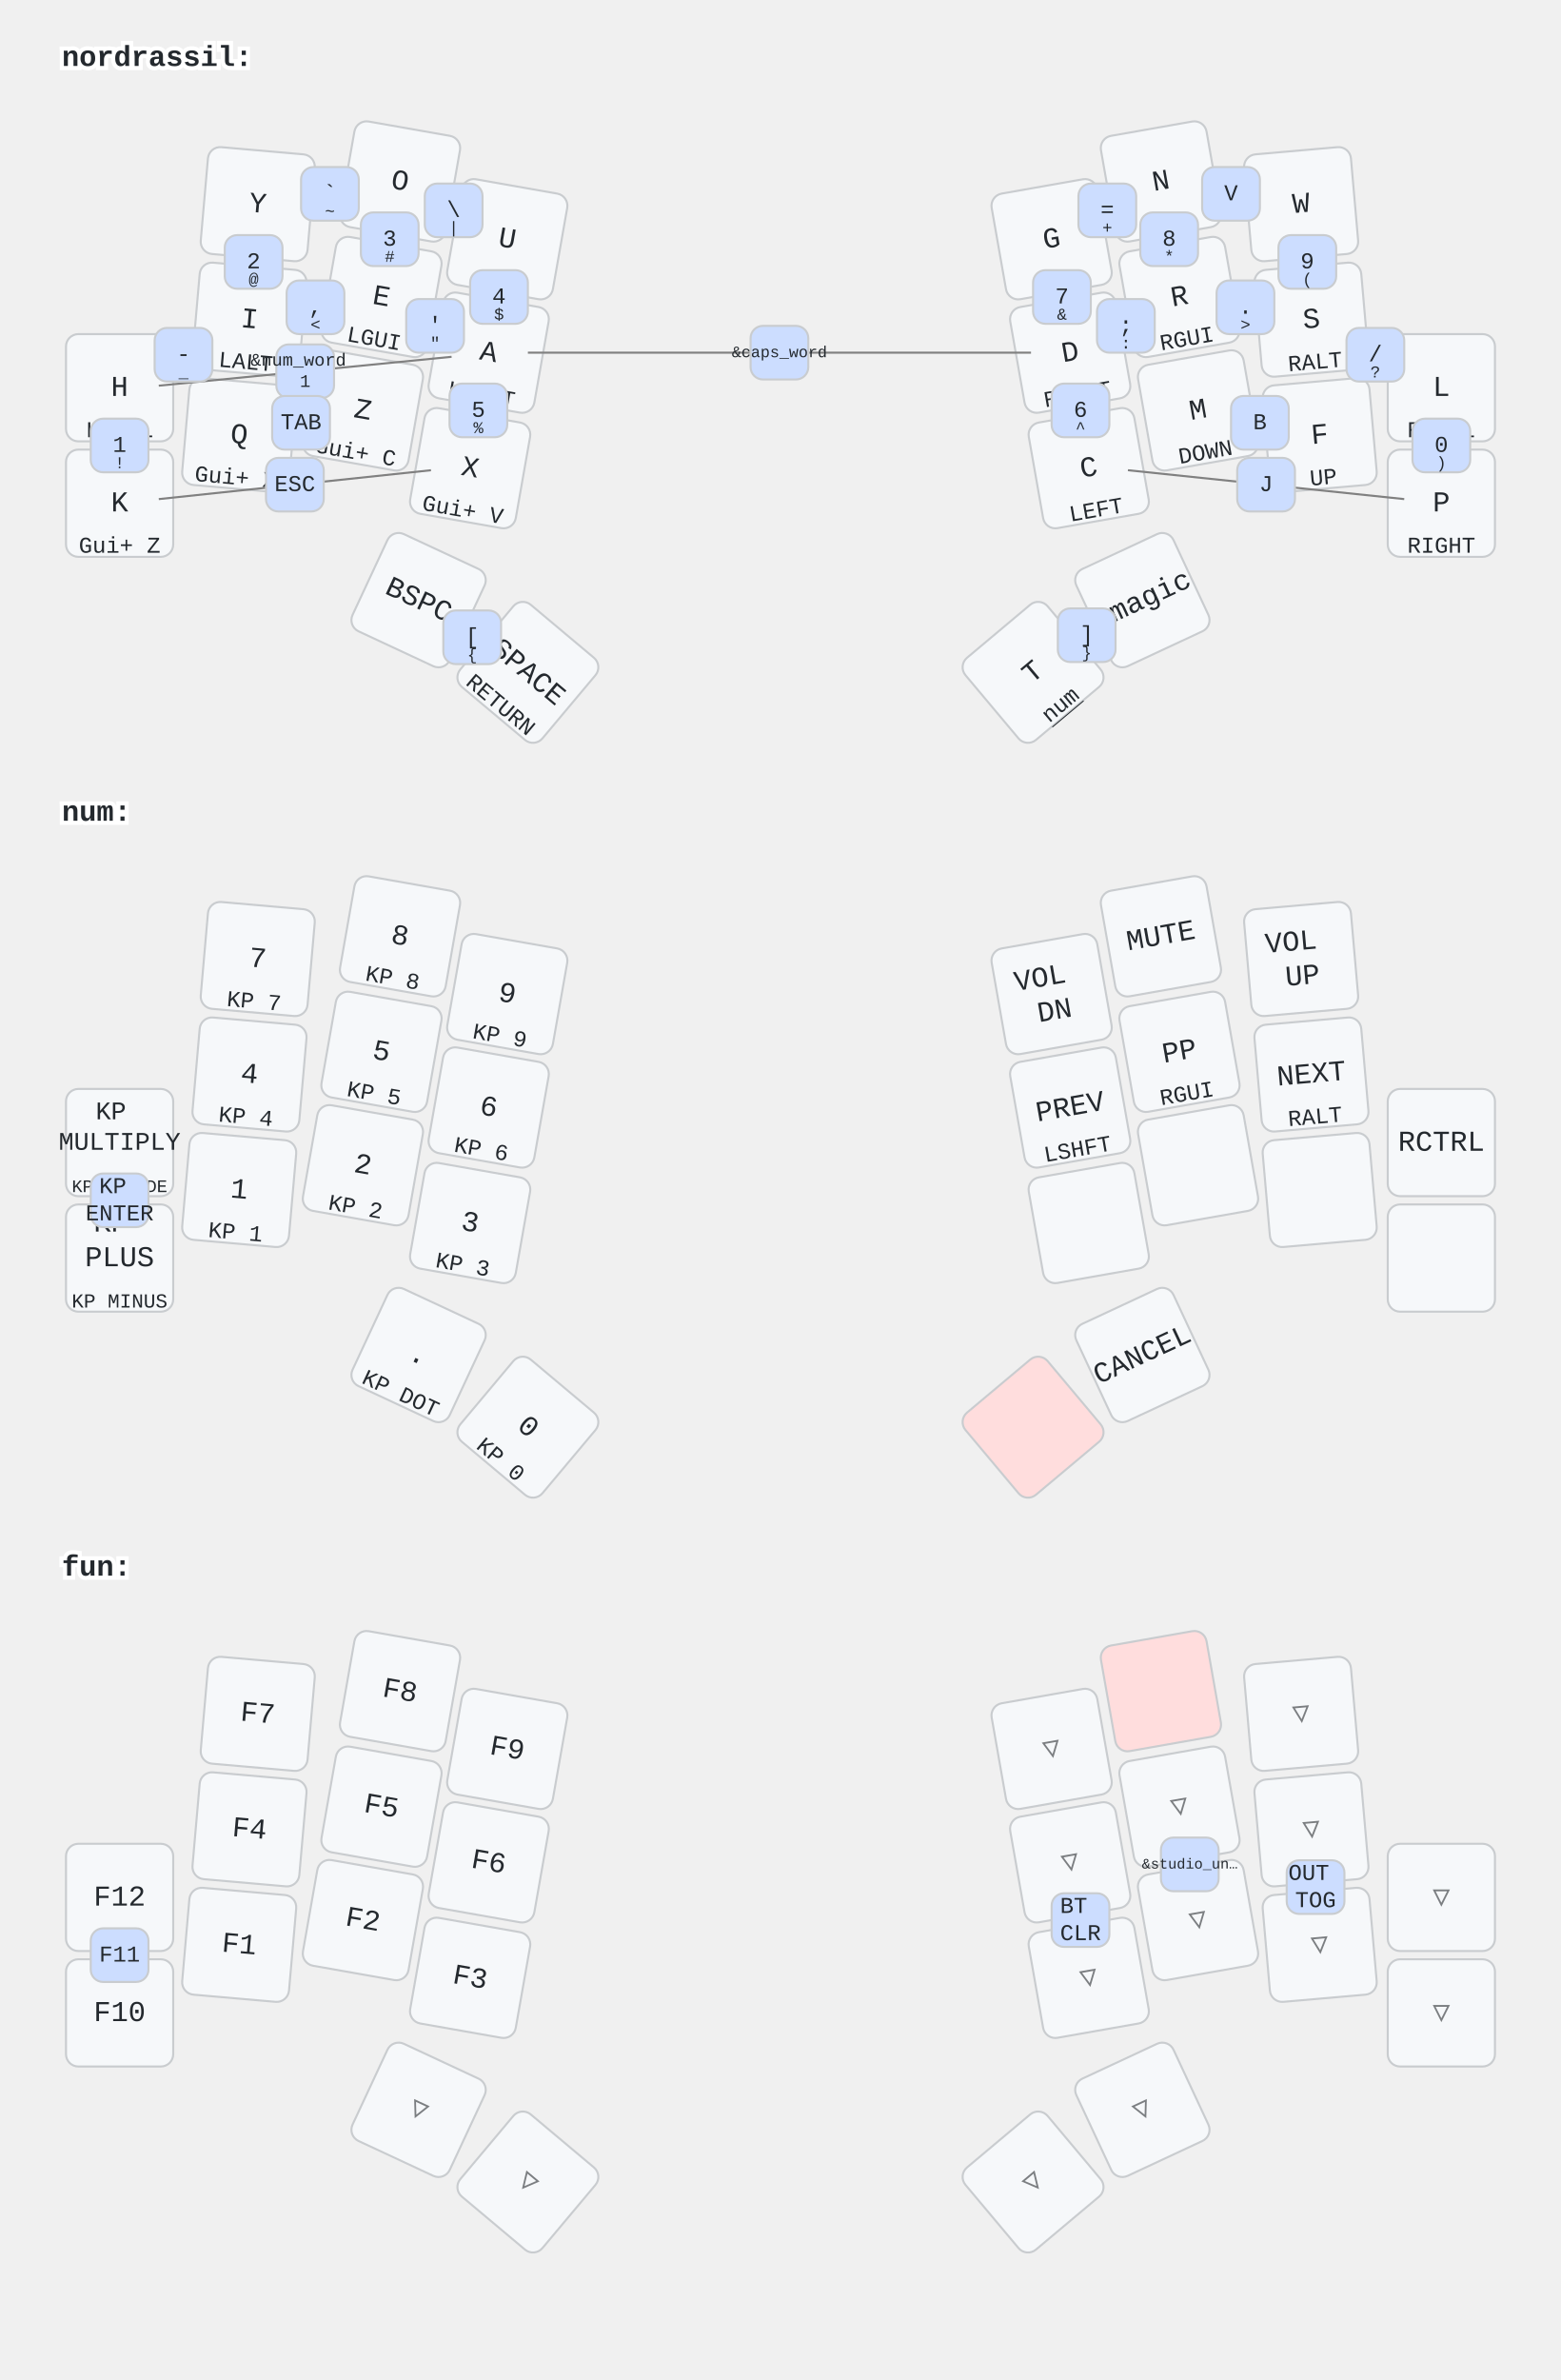
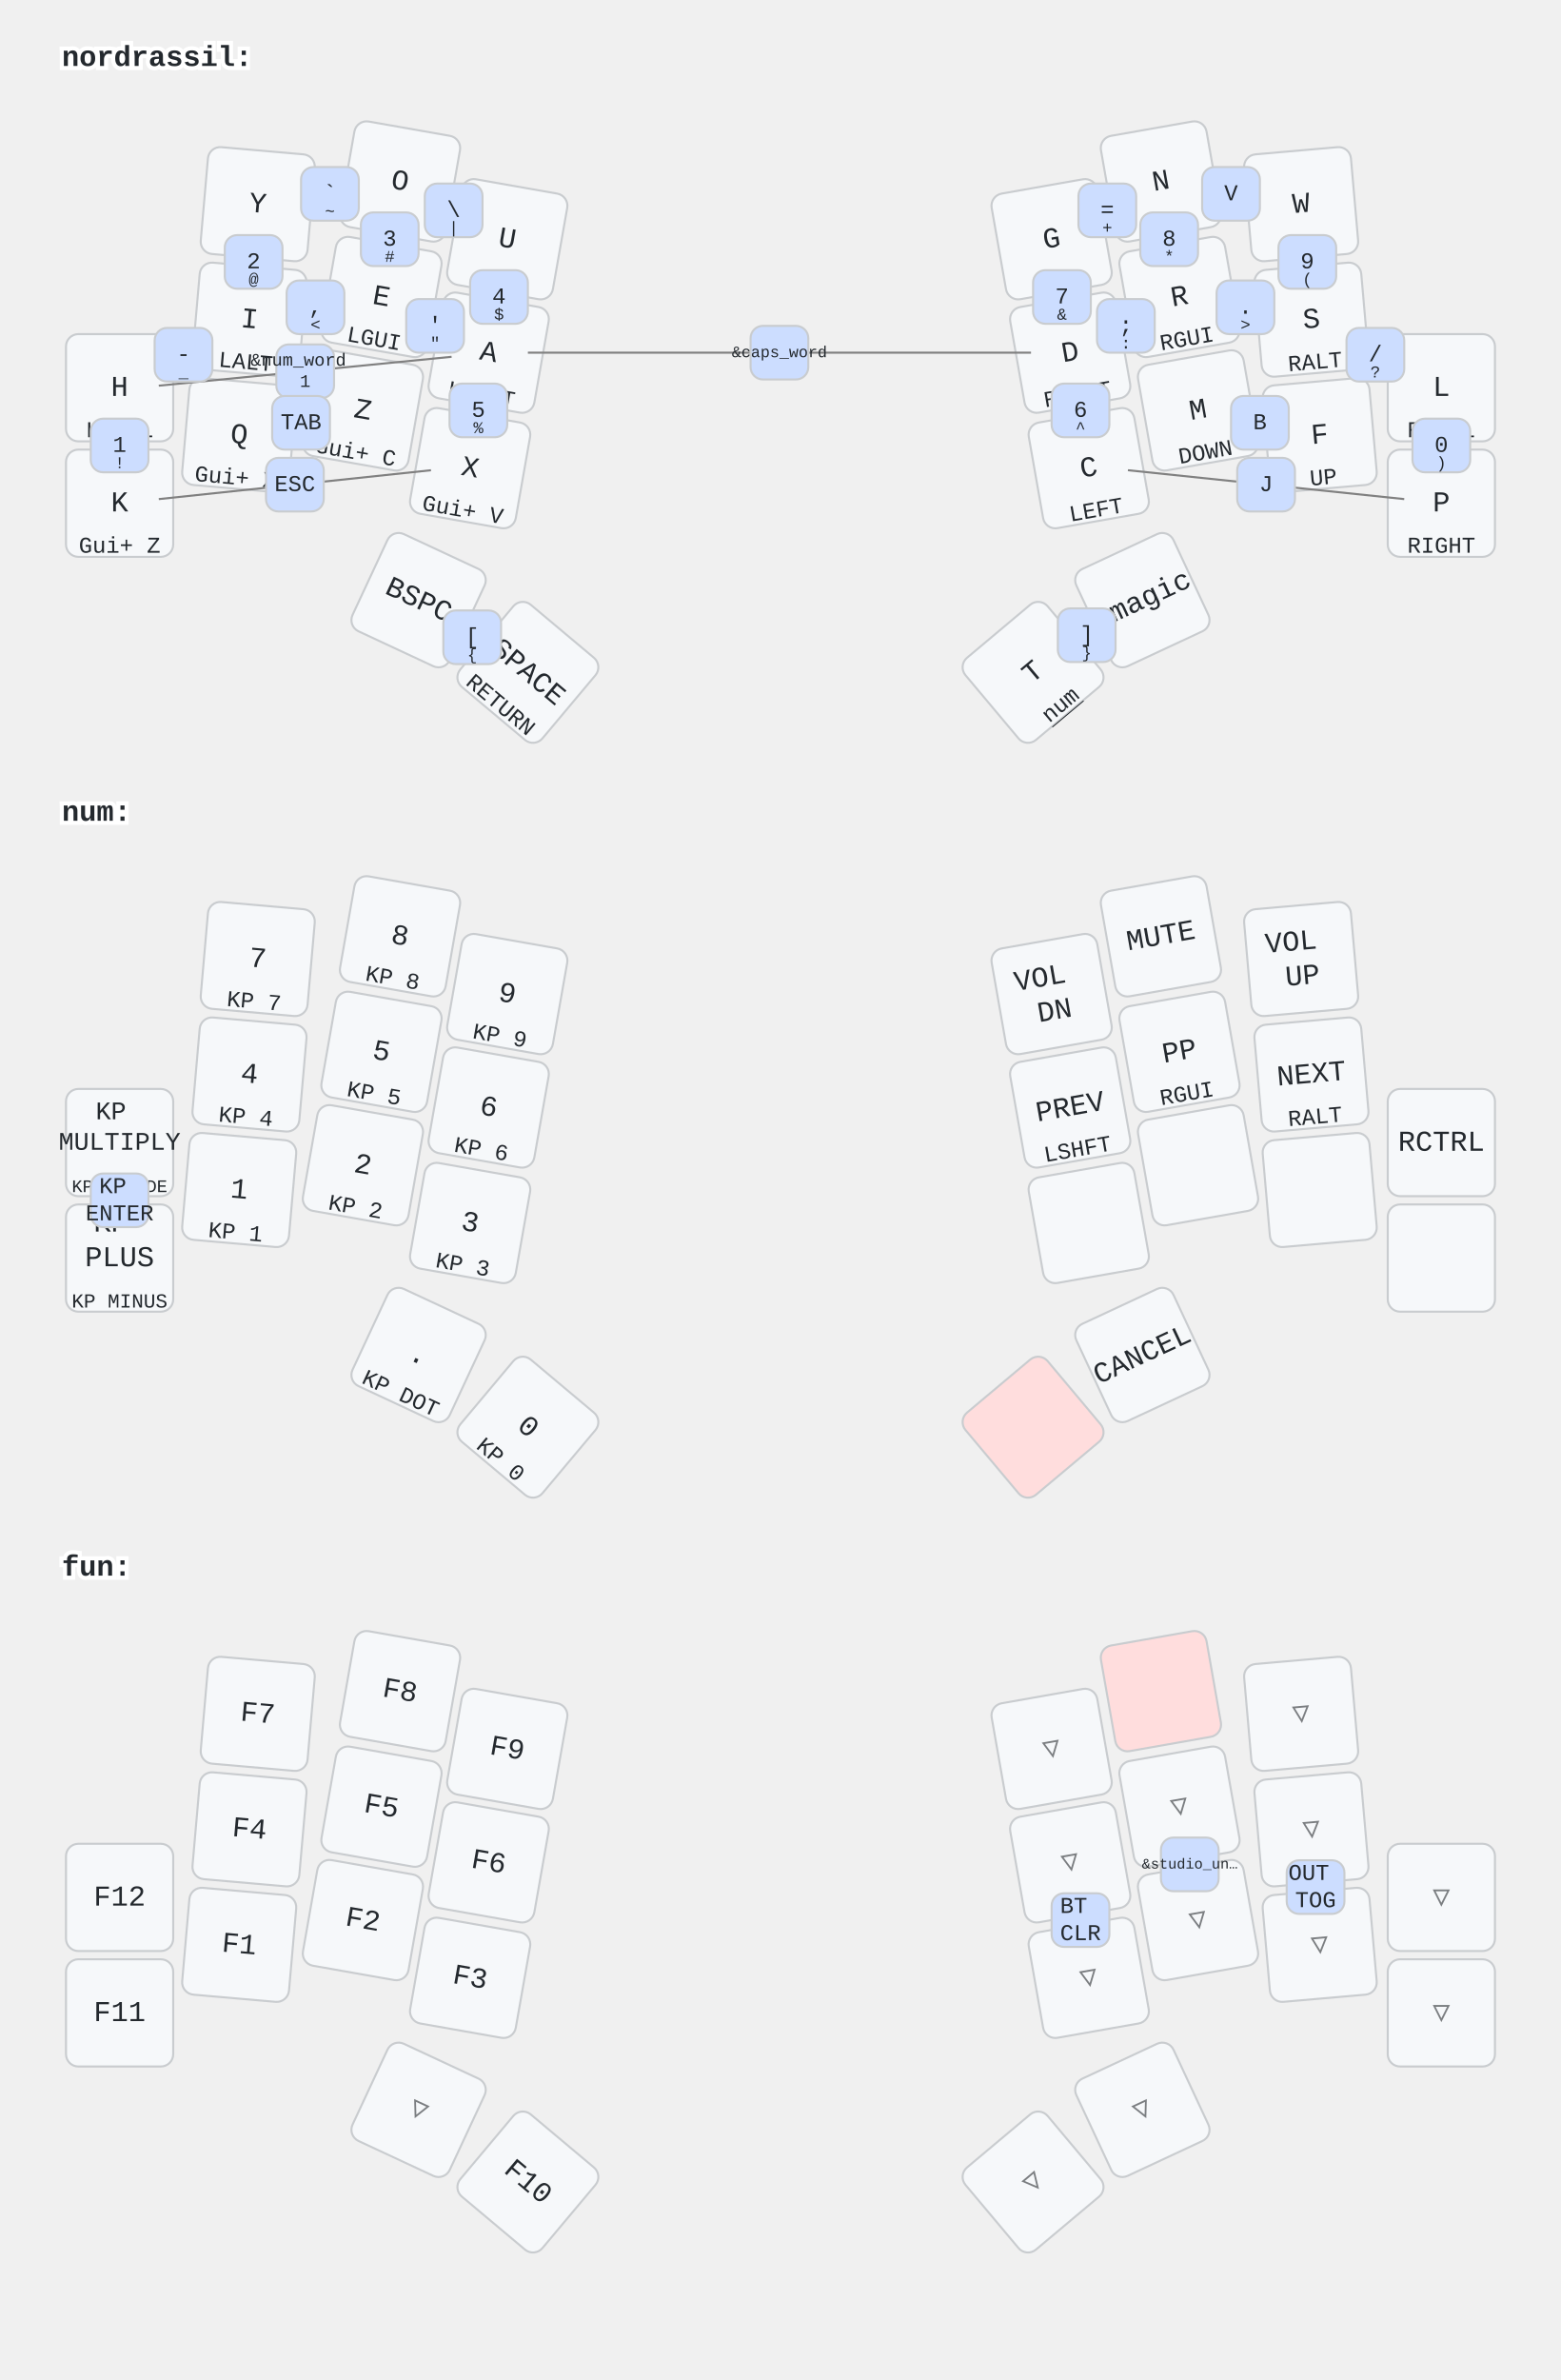
<svg xmlns="http://www.w3.org/2000/svg" width="757" height="1154" viewBox="0 0 757 1154" class="keymap">
  <style>/* inherit to force styles through use tags */
svg path {
    fill: inherit;
}

/* font and background color specifications */
svg.keymap {
    font-family: SFMono-Regular,Consolas,Liberation Mono,Menlo,monospace;
    font-size: 14px;
    font-kerning: normal;
    text-rendering: optimizeLegibility;
    fill: #24292e;
}

/* default key styling */
rect.key {
    fill: #f6f8fa;
}

rect.key, rect.combo {
    stroke: #c9cccf;
    stroke-width: 1;
}

/* default key side styling, only used is draw_key_sides is set */
rect.side {
    filter: brightness(90%);
}

/* color accent for combo boxes */
rect.combo, rect.combo-separate {
    fill: #cdf;
}

/* color accent for held keys */
rect.held, rect.combo.held {
    fill: #fdd;
}

/* color accent for ghost (optional) keys */
rect.ghost, rect.combo.ghost {
    stroke-dasharray: 4, 4;
    stroke-width: 2;
}

text {
    text-anchor: middle;
    dominant-baseline: middle;
}

/* styling for layer labels */
text.label {
    font-weight: bold;
    text-anchor: start;
    stroke: white;
    stroke-width: 4;
    paint-order: stroke;
}

/* styling for optional footer */
text.footer {
    text-anchor: end;
    dominant-baseline: auto;
    stroke: white;
    stroke-width: 4;
    paint-order: stroke;
}

/* styling for combo tap, and key hold/shifted label text */
text.combo, text.hold, text.shifted {
    font-size: 11px;
}

text.hold {
    text-anchor: middle;
    dominant-baseline: auto;
}

text.shifted {
    text-anchor: middle;
    dominant-baseline: hanging;
}

text.layer-activator {
    text-decoration: underline;
}

/* styling for hold/shifted label text in combo box */
text.combo.hold, text.combo.shifted {
    font-size: 8px;
}

/* lighter symbol for transparent keys */
text.trans {
    fill: #7b7e81;
}

/* styling for combo dendrons */
path.combo {
    stroke-width: 1;
    stroke: gray;
    fill: none;
}

/* Start Tabler Icons Cleanup */
/* cannot use height/width with glyphs */
.icon-tabler &gt; path {
    fill: inherit;
    stroke: inherit;
    stroke-width: 2;
}
/* hide tabler's default box */
.icon-tabler &gt; path[stroke="none"][fill="none"] {
    visibility: hidden;
}
/* End Tabler Icons Cleanup */
</style>
  <g transform="translate(30, 0)" class="layer-nordrassil">
    <text x="0" y="28" class="label" id="nordrassil">nordrassil:</text>
    <g transform="translate(0, 56)">
      <g transform="translate(95, 43) rotate(5.0)" class="key keypos-0">
        <rect rx="6" ry="6" x="-26" y="-26" width="52" height="52" class="key" />
        <text x="0" y="0" class="key tap">Y</text>
      </g>
      <g transform="translate(164, 32) rotate(10.0)" class="key keypos-1">
        <rect rx="6" ry="6" x="-26" y="-26" width="52" height="52" class="key" />
        <text x="0" y="0" class="key tap">O</text>
      </g>
      <g transform="translate(216, 60) rotate(10.0)" class="key keypos-2">
        <rect rx="6" ry="6" x="-26" y="-26" width="52" height="52" class="key" />
        <text x="0" y="0" class="key tap">U</text>
      </g>
      <g transform="translate(480, 60) rotate(-10.0)" class="key keypos-3">
        <rect rx="6" ry="6" x="-26" y="-26" width="52" height="52" class="key" />
        <text x="0" y="0" class="key tap">G</text>
      </g>
      <g transform="translate(533, 32) rotate(-10.0)" class="key keypos-4">
        <rect rx="6" ry="6" x="-26" y="-26" width="52" height="52" class="key" />
        <text x="0" y="0" class="key tap">N</text>
        <a href="#fun">
          <text x="0" y="24" class="key hold layer-activator">fun</text>
        </a>
      </g>
      <g transform="translate(601, 43) rotate(-5.0)" class="key keypos-5">
        <rect rx="6" ry="6" x="-26" y="-26" width="52" height="52" class="key" />
        <text x="0" y="0" class="key tap">W</text>
      </g>
      <g transform="translate(28, 132)" class="key keypos-6">
        <rect rx="6" ry="6" x="-26" y="-26" width="52" height="52" class="key" />
        <text x="0" y="0" class="key tap">H</text>
        <text x="0" y="24" class="key hold">LCTRL</text>
      </g>
      <g transform="translate(91, 99) rotate(5.0)" class="key keypos-7">
        <rect rx="6" ry="6" x="-26" y="-26" width="52" height="52" class="key" />
        <text x="0" y="0" class="key tap">I</text>
        <text x="0" y="24" class="key hold">LALT</text>
      </g>
      <g transform="translate(155, 88) rotate(10.0)" class="key keypos-8">
        <rect rx="6" ry="6" x="-26" y="-26" width="52" height="52" class="key" />
        <text x="0" y="0" class="key tap">E</text>
        <text x="0" y="24" class="key hold">LGUI</text>
      </g>
      <g transform="translate(207, 115) rotate(10.0)" class="key keypos-9">
        <rect rx="6" ry="6" x="-26" y="-26" width="52" height="52" class="key" />
        <text x="0" y="0" class="key tap">A</text>
        <text x="0" y="24" class="key hold">LSHFT</text>
      </g>
      <g transform="translate(489, 115) rotate(-10.0)" class="key keypos-10">
        <rect rx="6" ry="6" x="-26" y="-26" width="52" height="52" class="key" />
        <text x="0" y="0" class="key tap">D</text>
        <text x="0" y="24" class="key hold">RSHFT</text>
      </g>
      <g transform="translate(542, 88) rotate(-10.0)" class="key keypos-11">
        <rect rx="6" ry="6" x="-26" y="-26" width="52" height="52" class="key" />
        <text x="0" y="0" class="key tap">R</text>
        <text x="0" y="24" class="key hold">RGUI</text>
      </g>
      <g transform="translate(606, 99) rotate(-5.0)" class="key keypos-12">
        <rect rx="6" ry="6" x="-26" y="-26" width="52" height="52" class="key" />
        <text x="0" y="0" class="key tap">S</text>
        <text x="0" y="24" class="key hold">RALT</text>
      </g>
      <g transform="translate(669, 132)" class="key keypos-13">
        <rect rx="6" ry="6" x="-26" y="-26" width="52" height="52" class="key" />
        <text x="0" y="0" class="key tap">L</text>
        <text x="0" y="24" class="key hold">RCTRL</text>
      </g>
      <g transform="translate(28, 188)" class="key keypos-14">
        <rect rx="6" ry="6" x="-26" y="-26" width="52" height="52" class="key" />
        <text x="0" y="0" class="key tap">K</text>
        <text x="0" y="24" class="key hold">Gui+ Z</text>
      </g>
      <g transform="translate(86, 155) rotate(5.0)" class="key keypos-15">
        <rect rx="6" ry="6" x="-26" y="-26" width="52" height="52" class="key" />
        <text x="0" y="0" class="key tap">Q</text>
        <text x="0" y="24" class="key hold">Gui+ X</text>
      </g>
      <g transform="translate(146, 143) rotate(10.0)" class="key keypos-16">
        <rect rx="6" ry="6" x="-26" y="-26" width="52" height="52" class="key" />
        <text x="0" y="0" class="key tap">Z</text>
        <text x="0" y="24" class="key hold">Gui+ C</text>
      </g>
      <g transform="translate(198, 171) rotate(10.0)" class="key keypos-17">
        <rect rx="6" ry="6" x="-26" y="-26" width="52" height="52" class="key" />
        <text x="0" y="0" class="key tap">X</text>
        <text x="0" y="24" class="key hold">Gui+ V</text>
      </g>
      <g transform="translate(498, 171) rotate(-10.0)" class="key keypos-18">
        <rect rx="6" ry="6" x="-26" y="-26" width="52" height="52" class="key" />
        <text x="0" y="0" class="key tap">C</text>
        <text x="0" y="24" class="key hold">LEFT</text>
      </g>
      <g transform="translate(551, 143) rotate(-10.0)" class="key keypos-19">
        <rect rx="6" ry="6" x="-26" y="-26" width="52" height="52" class="key" />
        <text x="0" y="0" class="key tap">M</text>
        <text x="0" y="24" class="key hold">DOWN</text>
      </g>
      <g transform="translate(610, 155) rotate(-5.0)" class="key keypos-20">
        <rect rx="6" ry="6" x="-26" y="-26" width="52" height="52" class="key" />
        <text x="0" y="0" class="key tap">F</text>
        <text x="0" y="24" class="key hold">UP</text>
      </g>
      <g transform="translate(669, 188)" class="key keypos-21">
        <rect rx="6" ry="6" x="-26" y="-26" width="52" height="52" class="key" />
        <text x="0" y="0" class="key tap">P</text>
        <text x="0" y="24" class="key hold">RIGHT</text>
      </g>
      <g transform="translate(173, 235) rotate(25.0)" class="key keypos-22">
        <rect rx="6" ry="6" x="-26" y="-26" width="52" height="52" class="key" />
        <text x="0" y="0" class="key tap">BSPC</text>
      </g>
      <g transform="translate(226, 270) rotate(40.0)" class="key keypos-23">
        <rect rx="6" ry="6" x="-26" y="-26" width="52" height="52" class="key" />
        <text x="0" y="0" class="key tap">SPACE</text>
        <text x="0" y="24" class="key hold">RETURN</text>
      </g>
      <g transform="translate(471, 270) rotate(-40.0)" class="key keypos-24">
        <rect rx="6" ry="6" x="-26" y="-26" width="52" height="52" class="key" />
        <text x="0" y="0" class="key tap">T</text>
        <a href="#num">
          <text x="0" y="24" class="key hold layer-activator">num</text>
        </a>
      </g>
      <g transform="translate(524, 235) rotate(-25.0)" class="key keypos-25">
        <rect rx="6" ry="6" x="-26" y="-26" width="52" height="52" class="key" />
        <text x="0" y="0" class="key tap">&amp;magic</text>
      </g>
      <g class="combo combopos-0">
        <path d="M118,124 l-71,7" class="combo" />
        <path d="M118,124 l71,-7" class="combo" />
        <rect rx="6" ry="6" x="104" y="111" width="28" height="26" class="combo" />
        <text x="118" y="124" class="combo tap">
          <tspan x="118" dy="-0.6em" style="font-size: 78%">&amp;num_word</tspan>
          <tspan x="118" dy="1.2em" style="font-size: 78%">1</tspan>
        </text>
      </g>
      <g class="combo combopos-1">
        <path d="M348,115 l-122,0" class="combo" />
        <path d="M348,115 l122,0" class="combo" />
        <rect rx="6" ry="6" x="334" y="102" width="28" height="26" class="combo" />
        <text x="348" y="115" class="combo tap">
          <tspan style="font-size: 70%">&amp;caps_word</tspan>
        </text>
      </g>
      <g class="combo combopos-2">
        <rect rx="6" ry="6" x="116" y="25" width="28" height="26" class="combo" />
        <text x="130" y="38" class="combo tap">`</text>
        <text x="130" y="49" class="combo hold">~</text>
      </g>
      <g class="combo combopos-3">
        <rect rx="6" ry="6" x="45" y="103" width="28" height="26" class="combo" />
        <text x="59" y="116" class="combo tap">-</text>
        <text x="59" y="127" class="combo hold">_</text>
      </g>
      <g class="combo combopos-4">
        <rect rx="6" ry="6" x="109" y="80" width="28" height="26" class="combo" />
        <text x="123" y="93" class="combo tap">,</text>
        <text x="123" y="104" class="combo hold">&lt;</text>
      </g>
      <g class="combo combopos-5">
        <rect rx="6" ry="6" x="167" y="89" width="28" height="26" class="combo" />
        <text x="181" y="102" class="combo tap">'</text>
        <text x="181" y="113" class="combo hold">"</text>
      </g>
      <g class="combo combopos-6">
        <rect rx="6" ry="6" x="502" y="89" width="28" height="26" class="combo" />
        <text x="516" y="102" class="combo tap">;</text>
        <text x="516" y="113" class="combo hold">:</text>
      </g>
      <g class="combo combopos-7">
        <rect rx="6" ry="6" x="560" y="80" width="28" height="26" class="combo" />
        <text x="574" y="93" class="combo tap">.</text>
        <text x="574" y="104" class="combo hold">&gt;</text>
      </g>
      <g class="combo combopos-8">
        <rect rx="6" ry="6" x="623" y="103" width="28" height="26" class="combo" />
        <text x="637" y="116" class="combo tap">/</text>
        <text x="637" y="127" class="combo hold">?</text>
      </g>
      <g class="combo combopos-9">
        <rect rx="6" ry="6" x="567" y="136" width="28" height="26" class="combo" />
        <text x="581" y="149" class="combo tap">B</text>
      </g>
      <g class="combo combopos-10">
        <path d="M584,179 l-67,-7" class="combo" />
        <path d="M584,179 l67,7" class="combo" />
        <rect rx="6" ry="6" x="570" y="166" width="28" height="26" class="combo" />
        <text x="584" y="179" class="combo tap">J</text>
      </g>
      <g class="combo combopos-11">
        <rect rx="6" ry="6" x="553" y="25" width="28" height="26" class="combo" />
        <text x="567" y="38" class="combo tap">V</text>
      </g>
      <g class="combo combopos-12">
        <rect rx="6" ry="6" x="493" y="33" width="28" height="26" class="combo" />
        <text x="507" y="46" class="combo tap">=</text>
        <text x="507" y="57" class="combo hold">+</text>
      </g>
      <g class="combo combopos-13">
        <rect rx="6" ry="6" x="176" y="33" width="28" height="26" class="combo" />
        <text x="190" y="46" class="combo tap">\</text>
        <text x="190" y="57" class="combo hold">|</text>
      </g>
      <g class="combo combopos-14">
        <rect rx="6" ry="6" x="185" y="240" width="28" height="26" class="combo" />
        <text x="199" y="253" class="combo tap">[</text>
        <text x="199" y="264" class="combo hold">{</text>
      </g>
      <g class="combo combopos-15">
        <rect rx="6" ry="6" x="483" y="239" width="28" height="26" class="combo" />
        <text x="497" y="252" class="combo tap">]</text>
        <text x="497" y="263" class="combo hold">}</text>
      </g>
      <g class="combo combopos-16">
        <rect rx="6" ry="6" x="14" y="147" width="28" height="26" class="combo" />
        <text x="28" y="160" class="combo tap">1</text>
        <text x="28" y="171" class="combo hold">!</text>
      </g>
      <g class="combo combopos-17">
        <rect rx="6" ry="6" x="79" y="58" width="28" height="26" class="combo" />
        <text x="93" y="71" class="combo tap">2</text>
        <text x="93" y="82" class="combo hold">@</text>
      </g>
      <g class="combo combopos-18">
        <rect rx="6" ry="6" x="145" y="47" width="28" height="26" class="combo" />
        <text x="159" y="60" class="combo tap">3</text>
        <text x="159" y="71" class="combo hold">#</text>
      </g>
      <g class="combo combopos-19">
        <rect rx="6" ry="6" x="198" y="75" width="28" height="26" class="combo" />
        <text x="212" y="88" class="combo tap">4</text>
        <text x="212" y="99" class="combo hold">$</text>
      </g>
      <g class="combo combopos-20">
        <rect rx="6" ry="6" x="188" y="130" width="28" height="26" class="combo" />
        <text x="202" y="143" class="combo tap">5</text>
        <text x="202" y="154" class="combo hold">%</text>
      </g>
      <g class="combo combopos-21">
        <rect rx="6" ry="6" x="480" y="130" width="28" height="26" class="combo" />
        <text x="494" y="143" class="combo tap">6</text>
        <text x="494" y="154" class="combo hold">^</text>
      </g>
      <g class="combo combopos-22">
        <rect rx="6" ry="6" x="471" y="75" width="28" height="26" class="combo" />
        <text x="485" y="88" class="combo tap">7</text>
        <text x="485" y="99" class="combo hold">&amp;</text>
      </g>
      <g class="combo combopos-23">
        <rect rx="6" ry="6" x="523" y="47" width="28" height="26" class="combo" />
        <text x="537" y="60" class="combo tap">8</text>
        <text x="537" y="71" class="combo hold">*</text>
      </g>
      <g class="combo combopos-24">
        <rect rx="6" ry="6" x="590" y="58" width="28" height="26" class="combo" />
        <text x="604" y="71" class="combo tap">9</text>
        <text x="604" y="82" class="combo hold">(</text>
      </g>
      <g class="combo combopos-25">
        <rect rx="6" ry="6" x="655" y="147" width="28" height="26" class="combo" />
        <text x="669" y="160" class="combo tap">0</text>
        <text x="669" y="171" class="combo hold">)</text>
      </g>
      <g class="combo combopos-26">
        <rect rx="6" ry="6" x="102" y="136" width="28" height="26" class="combo" />
        <text x="116" y="149" class="combo tap">TAB</text>
      </g>
      <g class="combo combopos-27">
        <path d="M113,179 l66,-7" class="combo" />
        <path d="M113,179 l-66,7" class="combo" />
        <rect rx="6" ry="6" x="99" y="166" width="28" height="26" class="combo" />
        <text x="113" y="179" class="combo tap">ESC</text>
      </g>
    </g>
  </g>
  <g transform="translate(30, 366)" class="layer-num">
    <text x="0" y="28" class="label" id="num">num:</text>
    <g transform="translate(0, 56)">
      <g transform="translate(95, 43) rotate(5.0)" class="key keypos-0">
        <rect rx="6" ry="6" x="-26" y="-26" width="52" height="52" class="key" />
        <text x="0" y="0" class="key tap">7</text>
        <text x="0" y="24" class="key hold">KP 7</text>
      </g>
      <g transform="translate(164, 32) rotate(10.0)" class="key keypos-1">
        <rect rx="6" ry="6" x="-26" y="-26" width="52" height="52" class="key" />
        <text x="0" y="0" class="key tap">8</text>
        <text x="0" y="24" class="key hold">KP 8</text>
      </g>
      <g transform="translate(216, 60) rotate(10.0)" class="key keypos-2">
        <rect rx="6" ry="6" x="-26" y="-26" width="52" height="52" class="key" />
        <text x="0" y="0" class="key tap">9</text>
        <text x="0" y="24" class="key hold">KP 9</text>
      </g>
      <g transform="translate(480, 60) rotate(-10.0)" class="key keypos-3">
        <rect rx="6" ry="6" x="-26" y="-26" width="52" height="52" class="key" />
        <text x="0" y="0" class="key tap">
          <tspan x="0" dy="-0.6em">VOL</tspan>
          <tspan x="0" dy="1.2em">DN</tspan>
        </text>
      </g>
      <g transform="translate(533, 32) rotate(-10.0)" class="key keypos-4">
        <rect rx="6" ry="6" x="-26" y="-26" width="52" height="52" class="key" />
        <text x="0" y="0" class="key tap">MUTE</text>
      </g>
      <g transform="translate(601, 43) rotate(-5.0)" class="key keypos-5">
        <rect rx="6" ry="6" x="-26" y="-26" width="52" height="52" class="key" />
        <text x="0" y="0" class="key tap">
          <tspan x="0" dy="-0.6em">VOL</tspan>
          <tspan x="0" dy="1.2em">UP</tspan>
        </text>
      </g>
      <g transform="translate(28, 132)" class="key keypos-6">
        <rect rx="6" ry="6" x="-26" y="-26" width="52" height="52" class="key" />
        <text x="0" y="0" class="key tap">
          <tspan x="0" dy="-1.2em" style="font-size: 88%">KP</tspan>
          <tspan x="0" dy="1.2em" style="font-size: 88%">MULTIPLY</tspan>
        </text>
        <text x="0" y="24" class="key hold">
          <tspan style="font-size: 78%">KP DIVIDE</tspan>
        </text>
      </g>
      <g transform="translate(91, 99) rotate(5.0)" class="key keypos-7">
        <rect rx="6" ry="6" x="-26" y="-26" width="52" height="52" class="key" />
        <text x="0" y="0" class="key tap">4</text>
        <text x="0" y="24" class="key hold">KP 4</text>
      </g>
      <g transform="translate(155, 88) rotate(10.0)" class="key keypos-8">
        <rect rx="6" ry="6" x="-26" y="-26" width="52" height="52" class="key" />
        <text x="0" y="0" class="key tap">5</text>
        <text x="0" y="24" class="key hold">KP 5</text>
      </g>
      <g transform="translate(207, 115) rotate(10.0)" class="key keypos-9">
        <rect rx="6" ry="6" x="-26" y="-26" width="52" height="52" class="key" />
        <text x="0" y="0" class="key tap">6</text>
        <text x="0" y="24" class="key hold">KP 6</text>
      </g>
      <g transform="translate(489, 115) rotate(-10.0)" class="key keypos-10">
        <rect rx="6" ry="6" x="-26" y="-26" width="52" height="52" class="key" />
        <text x="0" y="0" class="key tap">PREV</text>
        <text x="0" y="24" class="key hold">LSHFT</text>
      </g>
      <g transform="translate(542, 88) rotate(-10.0)" class="key keypos-11">
        <rect rx="6" ry="6" x="-26" y="-26" width="52" height="52" class="key" />
        <text x="0" y="0" class="key tap">PP</text>
        <text x="0" y="24" class="key hold">RGUI</text>
      </g>
      <g transform="translate(606, 99) rotate(-5.0)" class="key keypos-12">
        <rect rx="6" ry="6" x="-26" y="-26" width="52" height="52" class="key" />
        <text x="0" y="0" class="key tap">NEXT</text>
        <text x="0" y="24" class="key hold">RALT</text>
      </g>
      <g transform="translate(669, 132)" class="key keypos-13">
        <rect rx="6" ry="6" x="-26" y="-26" width="52" height="52" class="key" />
        <text x="0" y="0" class="key tap">RCTRL</text>
      </g>
      <g transform="translate(28, 188)" class="key keypos-14">
        <rect rx="6" ry="6" x="-26" y="-26" width="52" height="52" class="key" />
        <text x="0" y="0" class="key tap">
          <tspan x="0" dy="-1.2em">KP</tspan>
          <tspan x="0" dy="1.2em">PLUS</tspan>
        </text>
        <text x="0" y="24" class="key hold">
          <tspan style="font-size: 88%">KP MINUS</tspan>
        </text>
      </g>
      <g transform="translate(86, 155) rotate(5.0)" class="key keypos-15">
        <rect rx="6" ry="6" x="-26" y="-26" width="52" height="52" class="key" />
        <text x="0" y="0" class="key tap">1</text>
        <text x="0" y="24" class="key hold">KP 1</text>
      </g>
      <g transform="translate(146, 143) rotate(10.0)" class="key keypos-16">
        <rect rx="6" ry="6" x="-26" y="-26" width="52" height="52" class="key" />
        <text x="0" y="0" class="key tap">2</text>
        <text x="0" y="24" class="key hold">KP 2</text>
      </g>
      <g transform="translate(198, 171) rotate(10.0)" class="key keypos-17">
        <rect rx="6" ry="6" x="-26" y="-26" width="52" height="52" class="key" />
        <text x="0" y="0" class="key tap">3</text>
        <text x="0" y="24" class="key hold">KP 3</text>
      </g>
      <g transform="translate(498, 171) rotate(-10.0)" class="key keypos-18">
        <rect rx="6" ry="6" x="-26" y="-26" width="52" height="52" class="key" />
      </g>
      <g transform="translate(551, 143) rotate(-10.0)" class="key keypos-19">
        <rect rx="6" ry="6" x="-26" y="-26" width="52" height="52" class="key" />
      </g>
      <g transform="translate(610, 155) rotate(-5.0)" class="key keypos-20">
        <rect rx="6" ry="6" x="-26" y="-26" width="52" height="52" class="key" />
      </g>
      <g transform="translate(669, 188)" class="key keypos-21">
        <rect rx="6" ry="6" x="-26" y="-26" width="52" height="52" class="key" />
      </g>
      <g transform="translate(173, 235) rotate(25.0)" class="key keypos-22">
        <rect rx="6" ry="6" x="-26" y="-26" width="52" height="52" class="key" />
        <text x="0" y="0" class="key tap">.</text>
        <text x="0" y="24" class="key hold">KP DOT</text>
      </g>
      <g transform="translate(226, 270) rotate(40.0)" class="key keypos-23">
        <rect rx="6" ry="6" x="-26" y="-26" width="52" height="52" class="key" />
        <text x="0" y="0" class="key tap">0</text>
        <text x="0" y="24" class="key hold">KP 0</text>
      </g>
      <g transform="translate(471, 270) rotate(-40.0)" class="key held keypos-24">
        <rect rx="6" ry="6" x="-26" y="-26" width="52" height="52" class="key held" />
      </g>
      <g transform="translate(524, 235) rotate(-25.0)" class="key keypos-25">
        <rect rx="6" ry="6" x="-26" y="-26" width="52" height="52" class="key" />
        <text x="0" y="0" class="key tap">CANCEL</text>
      </g>
      <g class="combo combopos-0">
        <rect rx="6" ry="6" x="14" y="147" width="28" height="26" class="combo" />
        <text x="28" y="160" class="combo tap">
          <tspan x="28" dy="-0.6em">KP</tspan>
          <tspan x="28" dy="1.2em">ENTER</tspan>
        </text>
      </g>
    </g>
  </g>
  <g transform="translate(30, 732)" class="layer-fun">
    <text x="0" y="28" class="label" id="fun">fun:</text>
    <g transform="translate(0, 56)">
      <g transform="translate(95, 43) rotate(5.0)" class="key keypos-0">
        <rect rx="6" ry="6" x="-26" y="-26" width="52" height="52" class="key" />
        <text x="0" y="0" class="key tap">F7</text>
      </g>
      <g transform="translate(164, 32) rotate(10.0)" class="key keypos-1">
        <rect rx="6" ry="6" x="-26" y="-26" width="52" height="52" class="key" />
        <text x="0" y="0" class="key tap">F8</text>
      </g>
      <g transform="translate(216, 60) rotate(10.0)" class="key keypos-2">
        <rect rx="6" ry="6" x="-26" y="-26" width="52" height="52" class="key" />
        <text x="0" y="0" class="key tap">F9</text>
      </g>
      <g transform="translate(480, 60) rotate(-10.0)" class="key trans keypos-3">
        <rect rx="6" ry="6" x="-26" y="-26" width="52" height="52" class="key trans" />
        <text x="0" y="0" class="key trans tap">▽</text>
      </g>
      <g transform="translate(533, 32) rotate(-10.0)" class="key held keypos-4">
        <rect rx="6" ry="6" x="-26" y="-26" width="52" height="52" class="key held" />
      </g>
      <g transform="translate(601, 43) rotate(-5.0)" class="key trans keypos-5">
        <rect rx="6" ry="6" x="-26" y="-26" width="52" height="52" class="key trans" />
        <text x="0" y="0" class="key trans tap">▽</text>
      </g>
      <g transform="translate(28, 132)" class="key keypos-6">
        <rect rx="6" ry="6" x="-26" y="-26" width="52" height="52" class="key" />
        <text x="0" y="0" class="key tap">F12</text>
      </g>
      <g transform="translate(91, 99) rotate(5.0)" class="key keypos-7">
        <rect rx="6" ry="6" x="-26" y="-26" width="52" height="52" class="key" />
        <text x="0" y="0" class="key tap">F4</text>
      </g>
      <g transform="translate(155, 88) rotate(10.0)" class="key keypos-8">
        <rect rx="6" ry="6" x="-26" y="-26" width="52" height="52" class="key" />
        <text x="0" y="0" class="key tap">F5</text>
      </g>
      <g transform="translate(207, 115) rotate(10.0)" class="key keypos-9">
        <rect rx="6" ry="6" x="-26" y="-26" width="52" height="52" class="key" />
        <text x="0" y="0" class="key tap">F6</text>
      </g>
      <g transform="translate(489, 115) rotate(-10.0)" class="key trans keypos-10">
        <rect rx="6" ry="6" x="-26" y="-26" width="52" height="52" class="key trans" />
        <text x="0" y="0" class="key trans tap">▽</text>
      </g>
      <g transform="translate(542, 88) rotate(-10.0)" class="key trans keypos-11">
        <rect rx="6" ry="6" x="-26" y="-26" width="52" height="52" class="key trans" />
        <text x="0" y="0" class="key trans tap">▽</text>
      </g>
      <g transform="translate(606, 99) rotate(-5.0)" class="key trans keypos-12">
        <rect rx="6" ry="6" x="-26" y="-26" width="52" height="52" class="key trans" />
        <text x="0" y="0" class="key trans tap">▽</text>
      </g>
      <g transform="translate(669, 132)" class="key trans keypos-13">
        <rect rx="6" ry="6" x="-26" y="-26" width="52" height="52" class="key trans" />
        <text x="0" y="0" class="key trans tap">▽</text>
      </g>
      <g transform="translate(28, 188)" class="key keypos-14">
        <rect rx="6" ry="6" x="-26" y="-26" width="52" height="52" class="key" />
+         <text x="0" y="0" class="key tap">F11</text>
+       </g>
+       <g transform="translate(86, 155) rotate(5.0)" class="key keypos-15">
+         <rect rx="6" ry="6" x="-26" y="-26" width="52" height="52" class="key" />
+         <text x="0" y="0" class="key tap">F1</text>
+       </g>
+       <g transform="translate(146, 143) rotate(10.0)" class="key keypos-16">
+         <rect rx="6" ry="6" x="-26" y="-26" width="52" height="52" class="key" />
+         <text x="0" y="0" class="key tap">F2</text>
+       </g>
+       <g transform="translate(198, 171) rotate(10.0)" class="key keypos-17">
+         <rect rx="6" ry="6" x="-26" y="-26" width="52" height="52" class="key" />
+         <text x="0" y="0" class="key tap">F3</text>
+       </g>
+       <g transform="translate(498, 171) rotate(-10.0)" class="key trans keypos-18">
+         <rect rx="6" ry="6" x="-26" y="-26" width="52" height="52" class="key trans" />
+         <text x="0" y="0" class="key trans tap">▽</text>
+       </g>
+       <g transform="translate(551, 143) rotate(-10.0)" class="key trans keypos-19">
+         <rect rx="6" ry="6" x="-26" y="-26" width="52" height="52" class="key trans" />
+         <text x="0" y="0" class="key trans tap">▽</text>
+       </g>
+       <g transform="translate(610, 155) rotate(-5.0)" class="key trans keypos-20">
+         <rect rx="6" ry="6" x="-26" y="-26" width="52" height="52" class="key trans" />
+         <text x="0" y="0" class="key trans tap">▽</text>
+       </g>
+       <g transform="translate(669, 188)" class="key trans keypos-21">
+         <rect rx="6" ry="6" x="-26" y="-26" width="52" height="52" class="key trans" />
+         <text x="0" y="0" class="key trans tap">▽</text>
+       </g>
+       <g transform="translate(173, 235) rotate(25.0)" class="key trans keypos-22">
+         <rect rx="6" ry="6" x="-26" y="-26" width="52" height="52" class="key trans" />
+         <text x="0" y="0" class="key trans tap">▽</text>
+       </g>
+       <g transform="translate(226, 270) rotate(40.0)" class="key keypos-23">
+         <rect rx="6" ry="6" x="-26" y="-26" width="52" height="52" class="key" />
        <text x="0" y="0" class="key tap">F10</text>
      </g>
-       <g transform="translate(86, 155) rotate(5.0)" class="key keypos-15">
-         <rect rx="6" ry="6" x="-26" y="-26" width="52" height="52" class="key" />
-         <text x="0" y="0" class="key tap">F1</text>
-       </g>
-       <g transform="translate(146, 143) rotate(10.0)" class="key keypos-16">
-         <rect rx="6" ry="6" x="-26" y="-26" width="52" height="52" class="key" />
-         <text x="0" y="0" class="key tap">F2</text>
-       </g>
-       <g transform="translate(198, 171) rotate(10.0)" class="key keypos-17">
-         <rect rx="6" ry="6" x="-26" y="-26" width="52" height="52" class="key" />
-         <text x="0" y="0" class="key tap">F3</text>
-       </g>
-       <g transform="translate(498, 171) rotate(-10.0)" class="key trans keypos-18">
-         <rect rx="6" ry="6" x="-26" y="-26" width="52" height="52" class="key trans" />
-         <text x="0" y="0" class="key trans tap">▽</text>
-       </g>
-       <g transform="translate(551, 143) rotate(-10.0)" class="key trans keypos-19">
-         <rect rx="6" ry="6" x="-26" y="-26" width="52" height="52" class="key trans" />
-         <text x="0" y="0" class="key trans tap">▽</text>
-       </g>
-       <g transform="translate(610, 155) rotate(-5.0)" class="key trans keypos-20">
-         <rect rx="6" ry="6" x="-26" y="-26" width="52" height="52" class="key trans" />
-         <text x="0" y="0" class="key trans tap">▽</text>
-       </g>
-       <g transform="translate(669, 188)" class="key trans keypos-21">
-         <rect rx="6" ry="6" x="-26" y="-26" width="52" height="52" class="key trans" />
-         <text x="0" y="0" class="key trans tap">▽</text>
-       </g>
-       <g transform="translate(173, 235) rotate(25.0)" class="key trans keypos-22">
-         <rect rx="6" ry="6" x="-26" y="-26" width="52" height="52" class="key trans" />
-         <text x="0" y="0" class="key trans tap">▽</text>
-       </g>
-       <g transform="translate(226, 270) rotate(40.0)" class="key trans keypos-23">
-         <rect rx="6" ry="6" x="-26" y="-26" width="52" height="52" class="key trans" />
-         <text x="0" y="0" class="key trans tap">▽</text>
-       </g>
      <g transform="translate(471, 270) rotate(-40.0)" class="key trans keypos-24">
        <rect rx="6" ry="6" x="-26" y="-26" width="52" height="52" class="key trans" />
        <text x="0" y="0" class="key trans tap">▽</text>
      </g>
      <g transform="translate(524, 235) rotate(-25.0)" class="key trans keypos-25">
        <rect rx="6" ry="6" x="-26" y="-26" width="52" height="52" class="key trans" />
        <text x="0" y="0" class="key trans tap">▽</text>
      </g>
      <g class="combo combopos-0">
-         <rect rx="6" ry="6" x="14" y="147" width="28" height="26" class="combo" />
-         <text x="28" y="160" class="combo tap">F11</text>
-       </g>
-       <g class="combo combopos-1">
        <rect rx="6" ry="6" x="480" y="130" width="28" height="26" class="combo" />
        <text x="494" y="143" class="combo tap">
          <tspan x="494" dy="-0.6em">BT</tspan>
          <tspan x="494" dy="1.2em">CLR</tspan>
        </text>
      </g>
-       <g class="combo combopos-2">
+       <g class="combo combopos-1">
        <rect rx="6" ry="6" x="533" y="103" width="28" height="26" class="combo" />
        <text x="547" y="116" class="combo tap">
          <tspan style="font-size: 64%">&amp;studio_un…</tspan>
        </text>
      </g>
-       <g class="combo combopos-3">
+       <g class="combo combopos-2">
        <rect rx="6" ry="6" x="594" y="114" width="28" height="26" class="combo" />
        <text x="608" y="127" class="combo tap">
          <tspan x="608" dy="-0.6em">OUT</tspan>
          <tspan x="608" dy="1.2em">TOG</tspan>
        </text>
      </g>
    </g>
  </g>
</svg>
